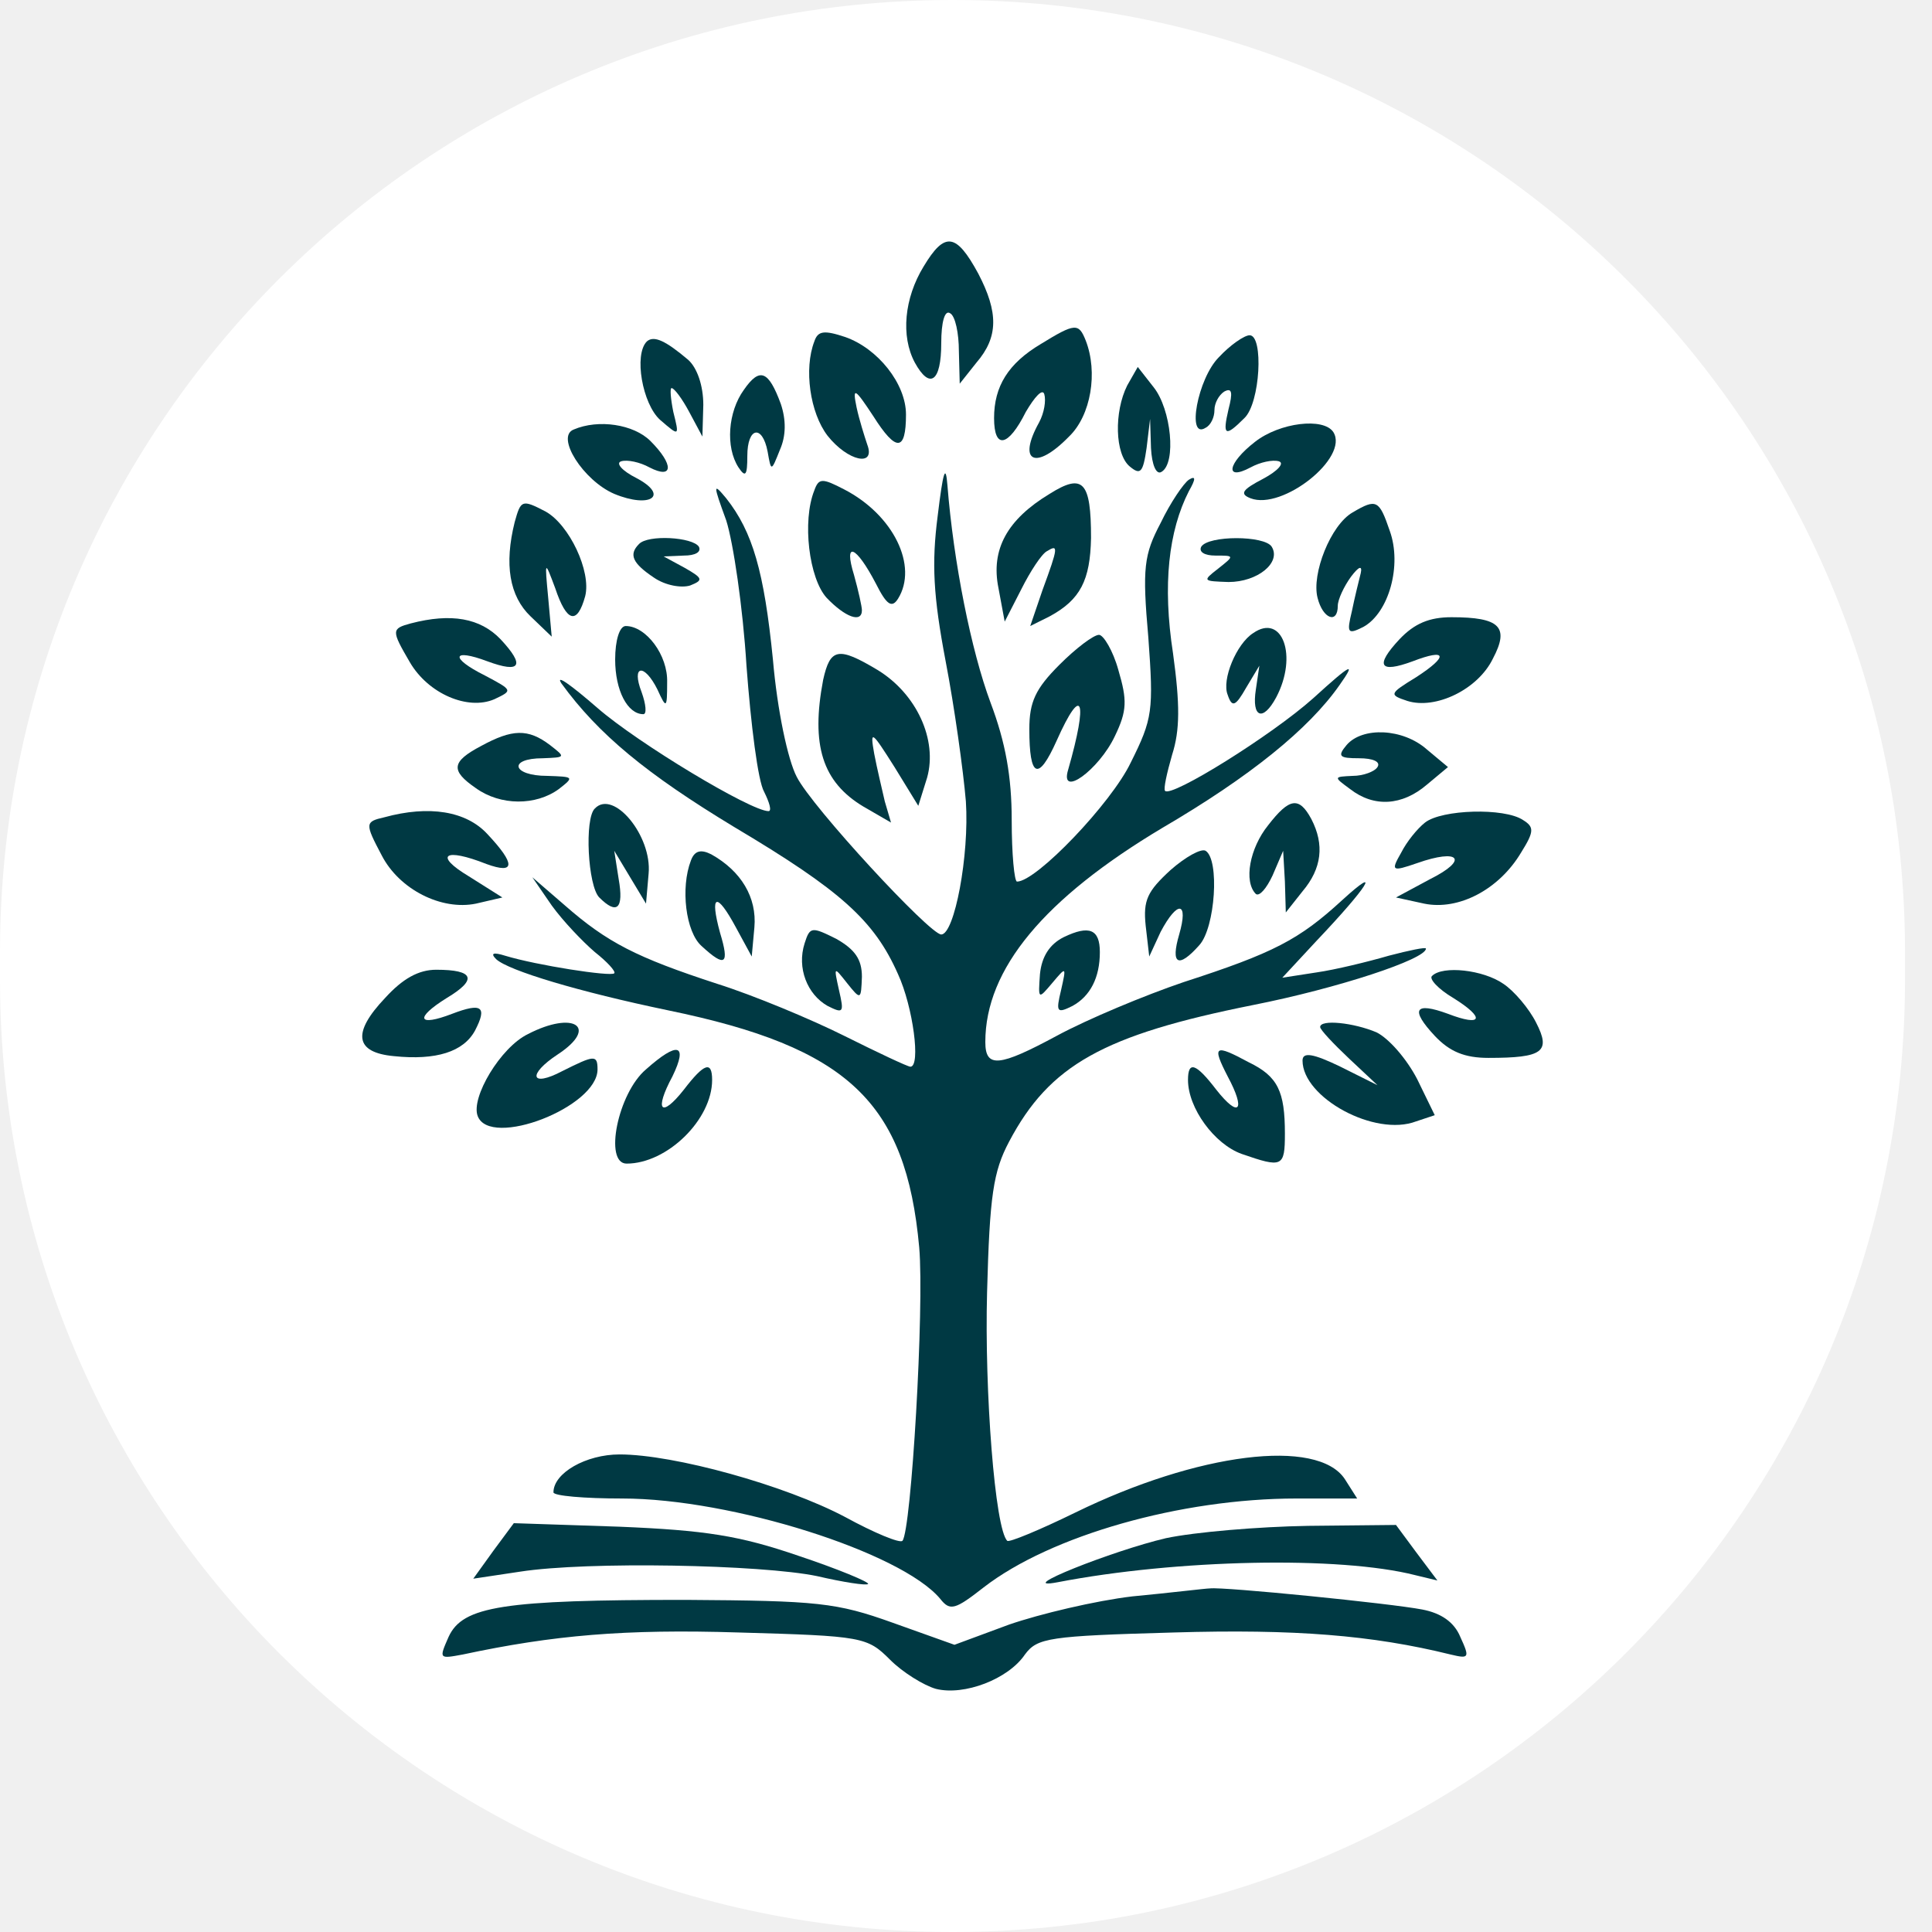
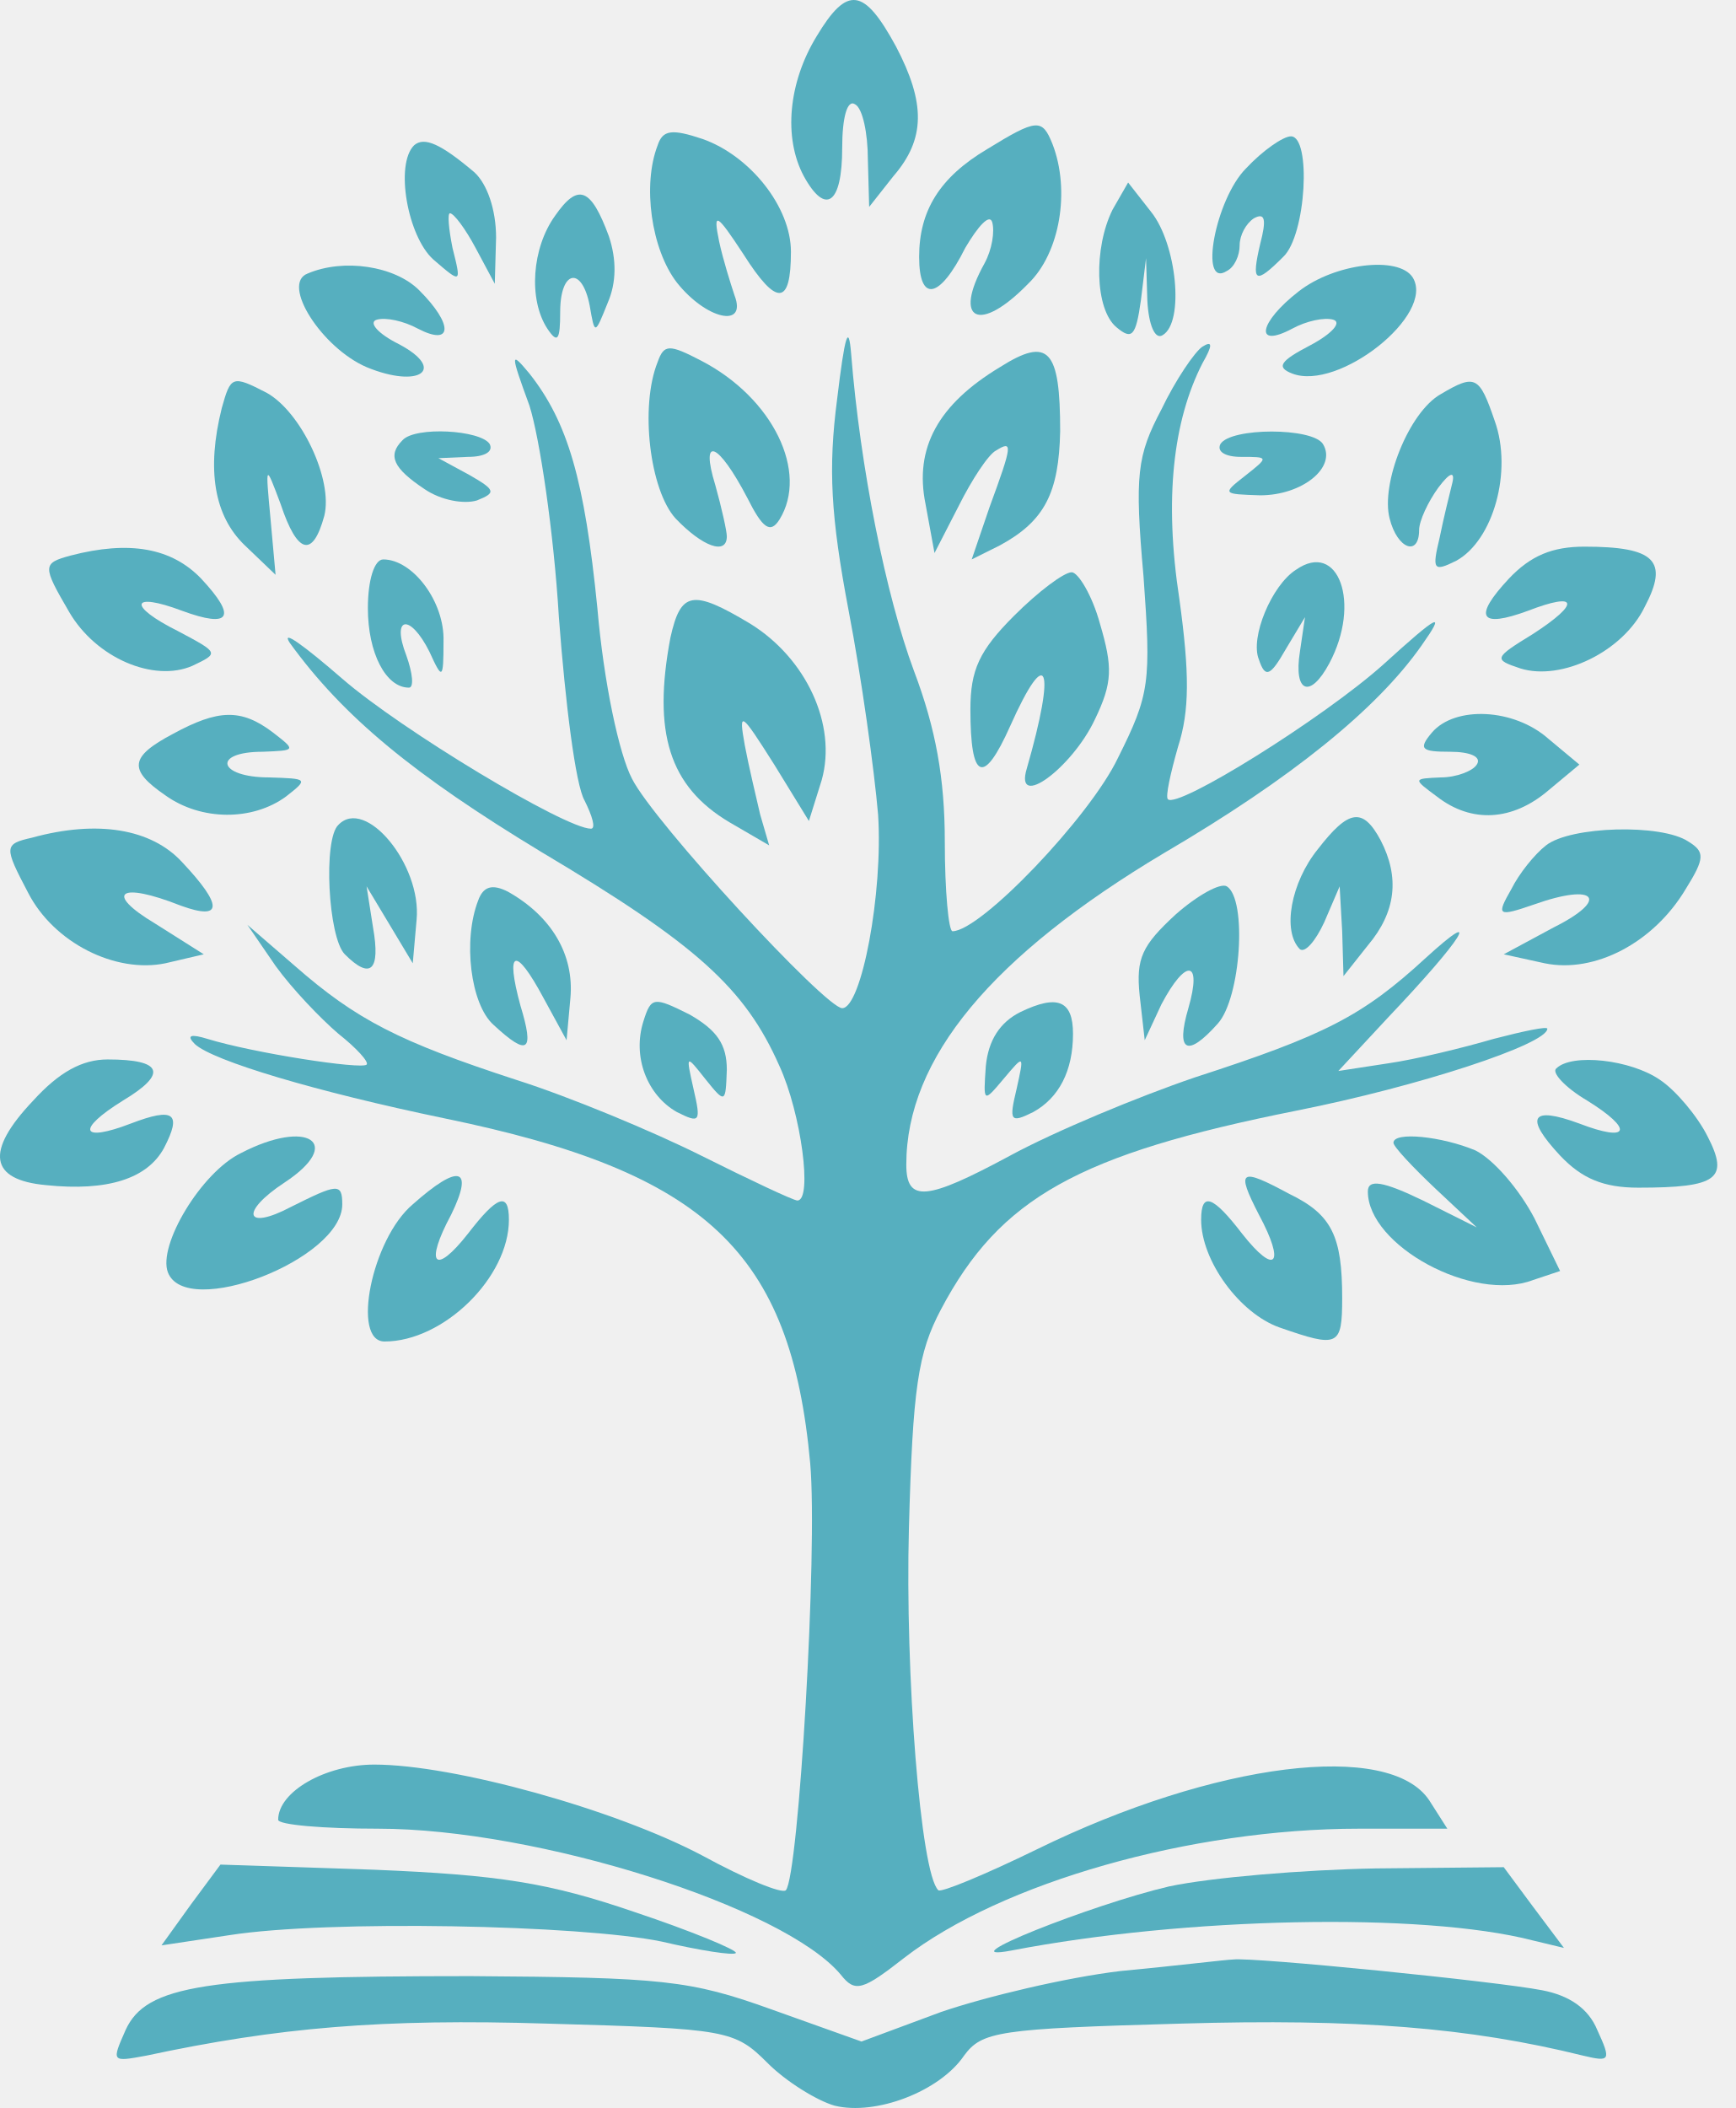
- <svg xmlns="http://www.w3.org/2000/svg" width="32" height="32" viewBox="0 0 32 32" fill="none">
-   <rect width="31.553" height="32" rx="15.777" fill="white" />
-   <path d="M15.298 4.414C14.977 4.939 14.918 5.567 15.152 6.005C15.4 6.457 15.59 6.326 15.59 5.684C15.59 5.334 15.648 5.129 15.736 5.188C15.823 5.231 15.882 5.523 15.882 5.815L15.896 6.355L16.174 6.005C16.538 5.582 16.538 5.173 16.203 4.531C15.838 3.859 15.648 3.83 15.298 4.414Z" fill="#003943" />
-   <path d="M13.488 5.655C13.313 6.107 13.415 6.837 13.707 7.217C14.042 7.64 14.509 7.742 14.364 7.362C14.32 7.231 14.232 6.954 14.188 6.749C14.115 6.399 14.159 6.428 14.466 6.895C14.845 7.494 15.006 7.479 15.006 6.866C15.006 6.355 14.539 5.771 13.999 5.582C13.648 5.465 13.546 5.48 13.488 5.655Z" fill="#003943" />
-   <path d="M17.239 5.698C16.699 6.02 16.465 6.399 16.465 6.925C16.465 7.45 16.699 7.406 16.991 6.822C17.137 6.574 17.268 6.428 17.297 6.53C17.327 6.633 17.297 6.837 17.21 6.998C16.845 7.654 17.151 7.8 17.706 7.231C18.071 6.881 18.188 6.166 17.983 5.64C17.867 5.348 17.808 5.348 17.239 5.698Z" fill="#003943" />
-   <path d="M10.714 5.655C10.495 5.874 10.641 6.691 10.933 6.954C11.254 7.231 11.254 7.231 11.152 6.822C11.108 6.603 11.094 6.428 11.123 6.428C11.167 6.428 11.298 6.603 11.415 6.822L11.634 7.231L11.649 6.706C11.649 6.385 11.546 6.093 11.4 5.961C11.021 5.64 10.831 5.553 10.714 5.655Z" fill="#003943" />
-   <path d="M20.188 5.917C19.837 6.268 19.648 7.29 19.969 7.085C20.056 7.041 20.115 6.91 20.115 6.793C20.115 6.676 20.188 6.545 20.275 6.487C20.407 6.414 20.421 6.501 20.348 6.779C20.246 7.217 20.29 7.246 20.611 6.925C20.874 6.676 20.932 5.553 20.698 5.553C20.611 5.553 20.377 5.713 20.188 5.917Z" fill="#003943" />
-   <path d="M12.32 6.458C12.057 6.822 12.014 7.406 12.232 7.742C12.349 7.917 12.378 7.873 12.378 7.552C12.378 7.071 12.627 7.027 12.714 7.479C12.773 7.815 12.773 7.815 12.918 7.45C13.021 7.217 13.021 6.954 12.933 6.691C12.729 6.136 12.583 6.078 12.32 6.458Z" fill="#003943" />
-   <path d="M18.67 6.385C18.451 6.822 18.465 7.523 18.713 7.727C18.889 7.873 18.932 7.83 18.991 7.421L19.049 6.939L19.064 7.421C19.078 7.698 19.151 7.873 19.239 7.815C19.487 7.669 19.399 6.779 19.108 6.414L18.845 6.078L18.67 6.385Z" fill="#003943" />
-   <path d="M9.503 7.114C9.196 7.231 9.663 7.961 10.174 8.18C10.773 8.428 11.094 8.209 10.539 7.917C10.306 7.8 10.189 7.669 10.291 7.64C10.393 7.611 10.598 7.654 10.758 7.742C11.152 7.946 11.167 7.698 10.773 7.304C10.495 7.027 9.912 6.939 9.503 7.114Z" fill="#003943" />
-   <path d="M20.786 7.319C20.334 7.669 20.275 7.976 20.713 7.742C20.874 7.654 21.078 7.611 21.18 7.64C21.282 7.669 21.166 7.8 20.918 7.932C20.582 8.107 20.523 8.18 20.713 8.253C21.239 8.457 22.348 7.581 22.085 7.158C21.925 6.91 21.195 6.998 20.786 7.319Z" fill="#003943" />
-   <path d="M15.531 8.545C15.429 9.333 15.458 9.873 15.663 10.953C15.809 11.712 15.955 12.763 15.998 13.274C16.057 14.165 15.809 15.478 15.59 15.478C15.4 15.478 13.444 13.362 13.196 12.866C13.05 12.588 12.875 11.771 12.802 10.924C12.656 9.464 12.466 8.808 12.028 8.253C11.809 7.99 11.809 8.019 12.028 8.618C12.145 8.983 12.305 10.063 12.364 11.026C12.437 12.004 12.554 12.938 12.656 13.114C12.743 13.289 12.787 13.435 12.729 13.435C12.437 13.435 10.568 12.311 9.897 11.727C9.459 11.347 9.196 11.158 9.298 11.318C9.912 12.165 10.714 12.822 12.159 13.697C13.926 14.748 14.48 15.245 14.874 16.135C15.123 16.675 15.254 17.668 15.079 17.668C15.035 17.668 14.539 17.434 13.984 17.157C13.429 16.88 12.481 16.485 11.882 16.296C10.539 15.858 10.057 15.61 9.357 14.997L8.817 14.53L9.138 14.997C9.328 15.259 9.649 15.595 9.853 15.77C10.057 15.931 10.204 16.091 10.174 16.121C10.116 16.179 8.89 15.989 8.364 15.829C8.175 15.77 8.116 15.785 8.218 15.887C8.423 16.077 9.59 16.427 11.065 16.734C14.042 17.347 15.006 18.252 15.225 20.66C15.312 21.653 15.093 25.36 14.947 25.521C14.904 25.565 14.48 25.39 13.999 25.127C13.006 24.601 11.167 24.09 10.262 24.09C9.707 24.09 9.167 24.397 9.167 24.718C9.167 24.776 9.678 24.82 10.306 24.82C12.116 24.82 14.933 25.711 15.575 26.484C15.736 26.689 15.823 26.659 16.29 26.294C17.4 25.433 19.56 24.82 21.472 24.82H22.479L22.275 24.499C21.823 23.813 19.837 24.061 17.808 25.054C17.21 25.346 16.714 25.55 16.684 25.521C16.48 25.331 16.305 23.039 16.349 21.405C16.392 19.799 16.451 19.405 16.714 18.909C17.385 17.639 18.276 17.142 20.757 16.646C22.158 16.369 23.618 15.887 23.618 15.712C23.618 15.683 23.341 15.741 23.005 15.829C22.654 15.931 22.114 16.062 21.808 16.106L21.239 16.194L21.808 15.581C22.654 14.69 22.903 14.296 22.231 14.909C21.516 15.566 21.093 15.785 19.604 16.267C18.962 16.485 18.013 16.88 17.502 17.157C16.553 17.668 16.32 17.697 16.32 17.259C16.32 16.048 17.297 14.88 19.253 13.712C20.699 12.866 21.677 12.077 22.187 11.347C22.465 10.953 22.392 10.982 21.75 11.566C21.064 12.179 19.399 13.216 19.297 13.099C19.268 13.07 19.326 12.807 19.414 12.501C19.545 12.092 19.545 11.668 19.429 10.822C19.253 9.683 19.356 8.793 19.691 8.136C19.808 7.932 19.808 7.873 19.691 7.946C19.604 8.005 19.385 8.326 19.224 8.662C18.947 9.187 18.918 9.406 19.02 10.559C19.108 11.771 19.093 11.902 18.728 12.632C18.407 13.303 17.166 14.602 16.845 14.602C16.801 14.602 16.757 14.15 16.757 13.581C16.757 12.866 16.655 12.296 16.407 11.639C16.086 10.778 15.794 9.318 15.692 8.034C15.663 7.669 15.619 7.815 15.531 8.545Z" fill="#003943" />
-   <path d="M13.488 8.122C13.283 8.632 13.4 9.581 13.692 9.902C13.999 10.223 14.276 10.326 14.276 10.107C14.276 10.048 14.218 9.786 14.145 9.523C13.969 8.954 14.174 9.027 14.509 9.669C14.685 10.019 14.772 10.078 14.874 9.917C15.21 9.377 14.801 8.53 13.984 8.107C13.619 7.917 13.561 7.917 13.488 8.122Z" fill="#003943" />
-   <path d="M17.385 8.18C16.684 8.603 16.407 9.1 16.538 9.742L16.641 10.296L16.918 9.756C17.064 9.464 17.254 9.173 17.341 9.129C17.531 9.012 17.531 9.056 17.268 9.771L17.064 10.369L17.385 10.209C17.896 9.932 18.057 9.61 18.071 8.91C18.071 7.976 17.94 7.83 17.385 8.18Z" fill="#003943" />
-   <path d="M8.525 8.647C8.35 9.348 8.437 9.873 8.788 10.209L9.138 10.545L9.08 9.902C9.021 9.275 9.021 9.275 9.196 9.742C9.386 10.311 9.561 10.355 9.693 9.873C9.795 9.464 9.43 8.691 9.036 8.472C8.642 8.267 8.627 8.282 8.525 8.647Z" fill="#003943" />
-   <path d="M22.406 8.486C22.041 8.691 21.72 9.508 21.823 9.902C21.91 10.253 22.158 10.34 22.158 10.034C22.158 9.931 22.26 9.713 22.377 9.552C22.509 9.377 22.567 9.362 22.538 9.494C22.509 9.61 22.436 9.902 22.392 10.121C22.304 10.486 22.319 10.515 22.581 10.384C23.005 10.15 23.224 9.362 23.019 8.793C22.844 8.282 22.8 8.253 22.406 8.486Z" fill="#003943" />
-   <path d="M10.583 9.012C10.408 9.187 10.481 9.333 10.831 9.567C11.021 9.698 11.284 9.742 11.43 9.698C11.649 9.61 11.649 9.581 11.342 9.406L10.992 9.216L11.327 9.202C11.517 9.202 11.619 9.143 11.576 9.056C11.473 8.895 10.729 8.851 10.583 9.012Z" fill="#003943" />
-   <path d="M19.896 9.056C19.852 9.143 19.954 9.202 20.129 9.202C20.45 9.202 20.45 9.202 20.173 9.421C19.91 9.625 19.925 9.625 20.348 9.64C20.83 9.64 21.224 9.318 21.064 9.056C20.947 8.866 20.012 8.866 19.896 9.056Z" fill="#003943" />
-   <path d="M6.802 10.326C6.481 10.413 6.481 10.442 6.788 10.968C7.094 11.493 7.751 11.771 8.189 11.581C8.496 11.435 8.496 11.435 8.029 11.187C7.445 10.895 7.489 10.734 8.072 10.953C8.627 11.158 8.7 11.026 8.291 10.588C7.956 10.238 7.474 10.15 6.802 10.326Z" fill="#003943" />
-   <path d="M23.18 10.588C22.771 11.026 22.844 11.158 23.399 10.953C23.968 10.734 23.997 10.866 23.457 11.216C23.005 11.493 23.005 11.508 23.311 11.61C23.779 11.756 24.479 11.42 24.727 10.909C25.005 10.384 24.844 10.223 24.041 10.223C23.676 10.223 23.428 10.326 23.18 10.588Z" fill="#003943" />
-   <path d="M10.189 10.924C10.189 11.435 10.393 11.829 10.656 11.829C10.714 11.829 10.7 11.668 10.627 11.464C10.452 11.012 10.671 10.982 10.889 11.42C11.036 11.742 11.05 11.742 11.05 11.304C11.065 10.851 10.7 10.369 10.364 10.369C10.262 10.369 10.189 10.603 10.189 10.924Z" fill="#003943" />
-   <path d="M20.757 10.486C20.48 10.661 20.232 11.26 20.334 11.508C20.407 11.727 20.465 11.698 20.64 11.391L20.859 11.026L20.801 11.42C20.728 11.887 20.918 11.96 21.137 11.552C21.501 10.866 21.239 10.15 20.757 10.486Z" fill="#003943" />
-   <path d="M17.546 11.012C17.152 11.406 17.049 11.625 17.049 12.077C17.049 12.88 17.195 12.953 17.502 12.267C17.925 11.318 18.027 11.581 17.692 12.749C17.546 13.23 18.203 12.749 18.465 12.194C18.67 11.771 18.67 11.595 18.524 11.099C18.436 10.778 18.276 10.515 18.203 10.515C18.115 10.515 17.823 10.734 17.546 11.012Z" fill="#003943" />
-   <path d="M13.634 11.26C13.429 12.34 13.619 12.953 14.305 13.362L14.758 13.624L14.655 13.274C14.612 13.084 14.524 12.72 14.48 12.486C14.407 12.077 14.437 12.106 14.816 12.705L15.21 13.347L15.356 12.88C15.531 12.252 15.181 11.493 14.539 11.099C13.882 10.705 13.751 10.734 13.634 11.26Z" fill="#003943" />
-   <path d="M7.97 12.355C7.474 12.617 7.459 12.763 7.883 13.055C8.291 13.347 8.875 13.347 9.255 13.07C9.517 12.866 9.503 12.866 9.065 12.851C8.481 12.851 8.408 12.559 8.992 12.559C9.371 12.544 9.371 12.544 9.109 12.34C8.744 12.063 8.481 12.077 7.97 12.355Z" fill="#003943" />
-   <path d="M22.304 12.34C22.144 12.53 22.188 12.559 22.509 12.559C22.742 12.559 22.873 12.617 22.815 12.705C22.771 12.778 22.582 12.851 22.406 12.851C22.085 12.866 22.085 12.866 22.363 13.07C22.757 13.376 23.224 13.347 23.633 12.997L23.983 12.705L23.633 12.413C23.238 12.063 22.567 12.034 22.304 12.34Z" fill="#003943" />
-   <path d="M9.853 13.391C9.678 13.552 9.736 14.675 9.926 14.865C10.218 15.157 10.335 15.055 10.247 14.559L10.174 14.092L10.437 14.53L10.7 14.967L10.743 14.471C10.802 13.843 10.16 13.07 9.853 13.391Z" fill="#003943" />
-   <path d="M21.005 13.668C20.698 14.048 20.596 14.602 20.801 14.807C20.859 14.851 20.976 14.719 21.078 14.5L21.253 14.092L21.282 14.602L21.297 15.113L21.574 14.763C21.895 14.383 21.939 13.989 21.72 13.566C21.516 13.187 21.355 13.216 21.005 13.668Z" fill="#003943" />
-   <path d="M6.365 13.537C6.043 13.61 6.043 13.639 6.321 14.165C6.613 14.734 7.313 15.084 7.883 14.967L8.321 14.865L7.766 14.515C7.182 14.165 7.357 14.033 8.058 14.311C8.539 14.486 8.539 14.311 8.072 13.814C7.722 13.435 7.109 13.333 6.365 13.537Z" fill="#003943" />
-   <path d="M23.603 13.624C23.472 13.727 23.297 13.946 23.209 14.121C23.034 14.427 23.049 14.442 23.472 14.296C24.173 14.048 24.333 14.238 23.691 14.559L23.122 14.865L23.589 14.967C24.158 15.084 24.829 14.734 25.194 14.121C25.413 13.771 25.413 13.697 25.224 13.581C24.917 13.376 23.881 13.406 23.603 13.624Z" fill="#003943" />
-   <path d="M11.444 14.252C11.269 14.705 11.357 15.434 11.619 15.668C12.014 16.033 12.086 15.975 11.926 15.449C11.751 14.807 11.867 14.763 12.189 15.361L12.451 15.843L12.495 15.361C12.539 14.865 12.276 14.427 11.78 14.15C11.605 14.062 11.503 14.092 11.444 14.252Z" fill="#003943" />
-   <path d="M19.385 14.413C19.005 14.763 18.932 14.909 18.976 15.332L19.035 15.843L19.224 15.434C19.502 14.909 19.691 14.924 19.531 15.478C19.385 15.975 19.516 16.048 19.866 15.653C20.129 15.361 20.202 14.238 19.969 14.092C19.896 14.048 19.633 14.194 19.385 14.413Z" fill="#003943" />
-   <path d="M13.327 15.624C13.196 16.033 13.371 16.471 13.707 16.661C13.969 16.792 13.984 16.777 13.896 16.398C13.809 16.004 13.809 16.004 14.028 16.281C14.261 16.573 14.261 16.558 14.276 16.179C14.276 15.887 14.159 15.726 13.853 15.551C13.444 15.347 13.415 15.347 13.327 15.624Z" fill="#003943" />
-   <path d="M17.619 15.522C17.385 15.639 17.254 15.843 17.225 16.135C17.195 16.558 17.195 16.558 17.429 16.281C17.663 16.004 17.663 16.004 17.575 16.398C17.487 16.763 17.502 16.792 17.765 16.661C18.057 16.5 18.217 16.194 18.217 15.77C18.217 15.391 18.042 15.318 17.619 15.522Z" fill="#003943" />
-   <path d="M6.379 16.529C5.824 17.113 5.883 17.434 6.525 17.493C7.226 17.566 7.678 17.42 7.868 17.069C8.072 16.675 7.985 16.602 7.488 16.792C6.919 17.011 6.861 16.865 7.401 16.529C7.912 16.223 7.853 16.062 7.226 16.062C6.934 16.062 6.671 16.208 6.379 16.529Z" fill="#003943" />
-   <path d="M23.72 16.164C23.662 16.208 23.822 16.383 24.07 16.529C24.61 16.865 24.552 17.011 23.983 16.792C23.428 16.588 23.355 16.719 23.764 17.157C24.012 17.42 24.26 17.522 24.654 17.522C25.559 17.522 25.691 17.42 25.443 16.938C25.326 16.704 25.078 16.413 24.902 16.296C24.567 16.062 23.895 15.989 23.72 16.164Z" fill="#003943" />
-   <path d="M8.744 17.128C8.291 17.347 7.795 18.179 7.912 18.485C8.116 19.025 9.897 18.339 9.897 17.712C9.897 17.463 9.839 17.478 9.313 17.741C8.788 18.018 8.729 17.799 9.24 17.463C9.926 17.011 9.503 16.734 8.744 17.128Z" fill="#003943" />
-   <path d="M21.866 17.011C21.866 17.055 22.085 17.288 22.348 17.536L22.815 17.974L22.202 17.668C21.75 17.449 21.574 17.42 21.574 17.566C21.574 18.179 22.771 18.836 23.457 18.573L23.764 18.471L23.472 17.872C23.297 17.536 23.005 17.201 22.8 17.099C22.421 16.938 21.866 16.88 21.866 17.011Z" fill="#003943" />
-   <path d="M10.7 17.712C10.233 18.106 9.999 19.273 10.379 19.273C11.05 19.273 11.795 18.544 11.795 17.887C11.795 17.566 11.663 17.609 11.328 18.047C10.948 18.529 10.831 18.398 11.138 17.828C11.4 17.288 11.225 17.244 10.7 17.712Z" fill="#003943" />
-   <path d="M20.334 17.828C20.64 18.398 20.523 18.529 20.144 18.047C19.808 17.609 19.677 17.566 19.677 17.887C19.677 18.354 20.115 18.952 20.567 19.113C21.239 19.346 21.282 19.332 21.282 18.777C21.282 18.076 21.166 17.828 20.684 17.595C20.115 17.288 20.071 17.317 20.334 17.828Z" fill="#003943" />
-   <path d="M8.175 25.681L7.839 26.148L8.612 26.032C9.736 25.857 12.612 25.915 13.531 26.105C13.969 26.207 14.349 26.265 14.378 26.236C14.407 26.207 13.882 25.988 13.225 25.769C12.247 25.433 11.678 25.346 10.262 25.287L8.51 25.229L8.175 25.681Z" fill="#003943" />
-   <path d="M19.312 25.477C18.436 25.681 16.743 26.353 17.517 26.207C19.487 25.827 22.188 25.769 23.443 26.09L23.808 26.178L23.457 25.711L23.122 25.258L21.662 25.273C20.845 25.287 19.794 25.375 19.312 25.477Z" fill="#003943" />
-   <path d="M18.757 26.441C18.144 26.513 17.224 26.732 16.714 26.908L15.809 27.243L14.787 26.878C13.853 26.543 13.546 26.513 11.357 26.499C8.335 26.499 7.664 26.601 7.43 27.112C7.27 27.477 7.27 27.477 7.664 27.404C9.167 27.083 10.349 26.98 12.232 27.039C14.291 27.097 14.364 27.112 14.743 27.491C14.947 27.696 15.298 27.915 15.502 27.973C15.969 28.09 16.699 27.813 16.976 27.404C17.181 27.127 17.37 27.097 19.443 27.039C21.443 26.98 22.727 27.083 24.027 27.404C24.333 27.477 24.348 27.462 24.187 27.112C24.085 26.864 23.866 26.718 23.559 26.659C23.034 26.557 20.261 26.28 20.042 26.309C19.969 26.309 19.385 26.382 18.757 26.441Z" fill="#003943" />
+ <svg xmlns="http://www.w3.org/2000/svg" width="28" height="34" viewBox="0 0 28 34" fill="none">
+   <path d="M13.172 0.586C12.717 1.331 12.634 2.22 12.965 2.84C13.316 3.481 13.585 3.295 13.585 2.385C13.585 1.889 13.668 1.6 13.792 1.682C13.916 1.744 13.999 2.158 13.999 2.572L14.02 3.337L14.412 2.84C14.93 2.241 14.93 1.662 14.454 0.752C13.937 -0.199 13.668 -0.241 13.172 0.586Z" fill="#56AFBF" />
+   <path d="M10.608 2.344C10.36 2.985 10.504 4.019 10.918 4.557C11.393 5.156 12.055 5.301 11.848 4.764C11.786 4.577 11.662 4.185 11.6 3.895C11.497 3.399 11.559 3.44 11.993 4.102C12.531 4.95 12.758 4.929 12.758 4.06C12.758 3.337 12.097 2.51 11.331 2.241C10.835 2.075 10.69 2.096 10.608 2.344Z" fill="#56AFBF" />
+   <path d="M15.922 2.406C15.157 2.861 14.826 3.399 14.826 4.143C14.826 4.888 15.157 4.826 15.57 3.998C15.777 3.647 15.963 3.44 16.005 3.585C16.046 3.73 16.005 4.019 15.881 4.247C15.364 5.177 15.798 5.384 16.584 4.577C17.101 4.081 17.266 3.068 16.977 2.323C16.811 1.91 16.729 1.91 15.922 2.406Z" fill="#56AFBF" />
+   <path d="M6.679 2.344C6.368 2.654 6.575 3.812 6.989 4.185C7.444 4.577 7.444 4.577 7.299 3.998C7.237 3.688 7.216 3.44 7.258 3.44C7.32 3.44 7.506 3.688 7.671 3.998L7.981 4.577L8.002 3.833C8.002 3.378 7.857 2.965 7.651 2.778C7.113 2.323 6.844 2.199 6.679 2.344Z" fill="#56AFBF" />
+   <path d="M20.099 2.716C19.603 3.213 19.334 4.66 19.789 4.371C19.913 4.309 19.996 4.122 19.996 3.957C19.996 3.792 20.099 3.606 20.223 3.523C20.409 3.419 20.43 3.543 20.327 3.936C20.182 4.557 20.244 4.598 20.699 4.143C21.071 3.792 21.154 2.199 20.823 2.199C20.699 2.199 20.368 2.427 20.099 2.716Z" fill="#56AFBF" />
+   <path d="M8.953 3.481C8.581 3.998 8.519 4.826 8.829 5.301C8.995 5.549 9.036 5.487 9.036 5.032C9.036 4.35 9.388 4.288 9.512 4.929C9.594 5.405 9.594 5.405 9.801 4.888C9.946 4.557 9.946 4.185 9.822 3.812C9.532 3.027 9.326 2.944 8.953 3.481Z" fill="#56AFBF" />
+   <path d="M17.948 3.378C17.638 3.998 17.659 4.991 18.011 5.28C18.259 5.487 18.321 5.425 18.403 4.846L18.486 4.164L18.507 4.846C18.527 5.239 18.631 5.487 18.755 5.405C19.107 5.198 18.982 3.936 18.569 3.419L18.197 2.944L17.948 3.378Z" fill="#56AFBF" />
+   <path d="M4.962 4.412C4.528 4.577 5.19 5.611 5.914 5.922C6.761 6.273 7.216 5.963 6.431 5.549C6.1 5.384 5.934 5.198 6.079 5.156C6.224 5.115 6.513 5.177 6.741 5.301C7.299 5.591 7.32 5.239 6.761 4.681C6.368 4.288 5.541 4.164 4.962 4.412Z" fill="#56AFBF" />
+   <path d="M20.947 4.701C20.306 5.198 20.223 5.632 20.844 5.301C21.071 5.177 21.361 5.115 21.505 5.156C21.65 5.198 21.485 5.384 21.133 5.57C20.657 5.818 20.575 5.922 20.844 6.025C21.588 6.314 23.16 5.074 22.787 4.474C22.56 4.122 21.526 4.247 20.947 4.701Z" fill="#56AFBF" />
+   <path d="M13.503 6.439C13.358 7.555 13.399 8.32 13.689 9.851C13.896 10.926 14.102 12.415 14.164 13.138C14.247 14.4 13.896 16.261 13.585 16.261C13.317 16.261 10.546 13.262 10.194 12.559C9.987 12.166 9.739 11.008 9.636 9.809C9.429 7.741 9.16 6.811 8.54 6.025C8.23 5.653 8.23 5.694 8.54 6.542C8.705 7.059 8.933 8.589 9.015 9.954C9.119 11.339 9.284 12.663 9.429 12.911C9.553 13.159 9.615 13.366 9.532 13.366C9.119 13.366 6.472 11.774 5.521 10.947C4.9 10.409 4.528 10.14 4.673 10.367C5.541 11.567 6.679 12.497 8.726 13.738C11.228 15.227 12.014 15.93 12.572 17.192C12.924 17.957 13.11 19.363 12.862 19.363C12.8 19.363 12.097 19.032 11.311 18.639C10.525 18.246 9.181 17.688 8.333 17.419C6.431 16.799 5.748 16.447 4.756 15.579L3.991 14.917L4.445 15.579C4.714 15.951 5.169 16.426 5.459 16.674C5.748 16.902 5.955 17.129 5.914 17.171C5.831 17.253 4.094 16.985 3.349 16.757C3.081 16.674 2.998 16.695 3.143 16.84C3.432 17.109 5.086 17.605 7.175 18.039C11.393 18.908 12.758 20.19 13.069 23.602C13.193 25.008 12.882 30.26 12.676 30.488C12.614 30.55 12.014 30.302 11.332 29.93C9.925 29.185 7.32 28.461 6.038 28.461C5.252 28.461 4.487 28.896 4.487 29.351C4.487 29.433 5.211 29.495 6.1 29.495C8.664 29.495 12.655 30.757 13.565 31.853C13.792 32.142 13.916 32.101 14.578 31.584C16.15 30.364 19.21 29.495 21.919 29.495H23.346L23.056 29.04C22.415 28.069 19.603 28.42 16.729 29.826C15.881 30.24 15.178 30.529 15.136 30.488C14.847 30.219 14.599 26.973 14.661 24.657C14.723 22.382 14.806 21.823 15.178 21.12C16.129 19.321 17.39 18.618 20.906 17.915C22.891 17.522 24.959 16.84 24.959 16.592C24.959 16.55 24.566 16.633 24.09 16.757C23.594 16.902 22.829 17.088 22.395 17.15L21.588 17.274L22.395 16.406C23.594 15.144 23.945 14.586 22.994 15.454C21.981 16.385 21.381 16.695 19.272 17.378C18.362 17.688 17.018 18.246 16.294 18.639C14.95 19.363 14.619 19.404 14.619 18.784C14.619 17.067 16.005 15.413 18.776 13.759C20.823 12.559 22.208 11.443 22.932 10.409C23.325 9.851 23.222 9.892 22.312 10.719C21.34 11.588 18.983 13.056 18.838 12.89C18.797 12.849 18.879 12.477 19.003 12.042C19.189 11.463 19.189 10.864 19.024 9.664C18.776 8.051 18.921 6.79 19.396 5.859C19.562 5.57 19.562 5.487 19.396 5.591C19.272 5.673 18.962 6.128 18.734 6.604C18.341 7.348 18.3 7.659 18.445 9.292C18.569 11.008 18.548 11.195 18.031 12.229C17.576 13.18 15.819 15.02 15.364 15.02C15.302 15.02 15.24 14.379 15.24 13.573C15.24 12.559 15.095 11.753 14.743 10.822C14.289 9.602 13.875 7.534 13.73 5.715C13.689 5.198 13.627 5.405 13.503 6.439Z" fill="#56AFBF" />
+   <path d="M10.608 5.839C10.318 6.563 10.483 7.907 10.897 8.362C11.331 8.817 11.724 8.961 11.724 8.651C11.724 8.568 11.642 8.196 11.538 7.824C11.29 7.018 11.579 7.121 12.055 8.031C12.303 8.527 12.427 8.61 12.572 8.382C13.048 7.617 12.469 6.418 11.311 5.818C10.794 5.549 10.711 5.549 10.608 5.839Z" fill="#56AFBF" />
+   <path d="M16.129 5.922C15.136 6.521 14.743 7.224 14.93 8.134L15.074 8.92L15.467 8.155C15.674 7.741 15.943 7.328 16.067 7.266C16.336 7.1 16.336 7.162 15.963 8.176L15.674 9.023L16.129 8.796C16.853 8.403 17.08 7.948 17.101 6.956C17.101 5.632 16.915 5.425 16.129 5.922Z" fill="#56AFBF" />
+   <path d="M3.577 6.583C3.329 7.576 3.453 8.32 3.949 8.796L4.445 9.271L4.363 8.362C4.28 7.472 4.28 7.472 4.528 8.134C4.797 8.941 5.045 9.003 5.231 8.32C5.376 7.741 4.859 6.645 4.301 6.335C3.742 6.046 3.722 6.066 3.577 6.583Z" fill="#56AFBF" />
+   <path d="M23.242 6.356C22.725 6.645 22.27 7.803 22.415 8.362C22.539 8.858 22.891 8.982 22.891 8.548C22.891 8.403 23.035 8.093 23.201 7.865C23.387 7.617 23.47 7.596 23.428 7.783C23.387 7.948 23.284 8.362 23.222 8.672C23.098 9.189 23.118 9.23 23.491 9.044C24.09 8.713 24.4 7.596 24.111 6.79C23.863 6.066 23.801 6.025 23.242 6.356Z" fill="#56AFBF" />
+   <path d="M6.493 7.1C6.244 7.348 6.348 7.555 6.844 7.886C7.113 8.072 7.485 8.134 7.692 8.072C8.002 7.948 8.002 7.907 7.568 7.659L7.072 7.39L7.547 7.369C7.816 7.369 7.961 7.286 7.899 7.162C7.754 6.935 6.699 6.873 6.493 7.1Z" fill="#56AFBF" />
+   <path d="M19.686 7.162C19.624 7.286 19.768 7.369 20.017 7.369C20.471 7.369 20.471 7.369 20.078 7.679C19.706 7.969 19.727 7.969 20.327 7.989C21.009 7.989 21.567 7.535 21.34 7.162C21.174 6.893 19.851 6.893 19.686 7.162Z" fill="#56AFBF" />
+   <path d="M1.137 8.961C0.682 9.085 0.682 9.127 1.116 9.871C1.55 10.616 2.481 11.008 3.101 10.74C3.536 10.533 3.536 10.533 2.874 10.181C2.047 9.768 2.109 9.54 2.936 9.851C3.722 10.14 3.825 9.954 3.246 9.334C2.77 8.837 2.088 8.713 1.137 8.961Z" fill="#56AFBF" />
+   <path d="M24.338 9.334C23.759 9.954 23.863 10.14 24.648 9.851C25.455 9.54 25.496 9.726 24.731 10.223C24.09 10.616 24.09 10.636 24.524 10.781C25.186 10.988 26.179 10.512 26.53 9.788C26.923 9.044 26.696 8.817 25.558 8.817C25.041 8.817 24.69 8.961 24.338 9.334Z" fill="#56AFBF" />
+   <path d="M5.934 9.809C5.934 10.533 6.224 11.091 6.596 11.091C6.679 11.091 6.658 10.864 6.555 10.574C6.306 9.933 6.617 9.892 6.927 10.512C7.134 10.967 7.154 10.967 7.154 10.347C7.175 9.706 6.658 9.023 6.182 9.023C6.038 9.023 5.934 9.354 5.934 9.809Z" fill="#56AFBF" />
+   <path d="M20.906 9.189C20.513 9.437 20.161 10.285 20.306 10.636C20.409 10.947 20.492 10.905 20.74 10.471L21.05 9.954L20.968 10.512C20.864 11.174 21.133 11.277 21.443 10.698C21.96 9.726 21.588 8.713 20.906 9.189Z" fill="#56AFBF" />
+   <path d="M16.356 9.933C15.798 10.492 15.653 10.802 15.653 11.443C15.653 12.58 15.86 12.684 16.294 11.712C16.894 10.367 17.039 10.74 16.563 12.394C16.356 13.076 17.287 12.394 17.659 11.608C17.949 11.008 17.949 10.76 17.742 10.057C17.618 9.602 17.39 9.23 17.287 9.23C17.163 9.23 16.749 9.54 16.356 9.933Z" fill="#56AFBF" />
+   <path d="M10.814 10.285C10.525 11.815 10.794 12.684 11.766 13.262L12.407 13.635L12.262 13.138C12.2 12.87 12.076 12.353 12.014 12.022C11.91 11.443 11.952 11.484 12.489 12.332L13.048 13.242L13.255 12.58C13.503 11.691 13.006 10.616 12.097 10.057C11.166 9.499 10.98 9.54 10.814 10.285Z" fill="#56AFBF" />
+   <path d="M2.791 11.836C2.088 12.208 2.067 12.415 2.667 12.828C3.246 13.242 4.073 13.242 4.611 12.849C4.983 12.559 4.962 12.559 4.342 12.539C3.515 12.539 3.412 12.125 4.239 12.125C4.776 12.104 4.776 12.104 4.404 11.815C3.887 11.422 3.515 11.443 2.791 11.836Z" fill="#56AFBF" />
+   <path d="M23.098 11.815C22.87 12.084 22.932 12.125 23.387 12.125C23.718 12.125 23.904 12.208 23.821 12.332C23.759 12.435 23.491 12.539 23.242 12.539C22.788 12.559 22.788 12.559 23.18 12.849C23.739 13.283 24.4 13.242 24.979 12.746L25.476 12.332L24.979 11.918C24.421 11.422 23.47 11.381 23.098 11.815Z" fill="#56AFBF" />
+   <path d="M5.459 13.304C5.21 13.531 5.293 15.123 5.562 15.392C5.975 15.806 6.141 15.661 6.017 14.958L5.913 14.296L6.286 14.917L6.658 15.537L6.72 14.834C6.803 13.945 5.893 12.849 5.459 13.304Z" fill="#56AFBF" />
+   <path d="M21.257 13.697C20.823 14.234 20.678 15.02 20.968 15.31C21.05 15.372 21.216 15.186 21.36 14.876L21.609 14.296L21.65 15.02L21.671 15.744L22.064 15.248C22.518 14.71 22.581 14.152 22.27 13.552C21.981 13.014 21.753 13.056 21.257 13.697Z" fill="#56AFBF" />
+   <path d="M0.516 13.511C0.062 13.614 0.062 13.655 0.454 14.4C0.868 15.206 1.861 15.703 2.667 15.537L3.287 15.392L2.502 14.896C1.674 14.4 1.923 14.214 2.915 14.607C3.598 14.855 3.598 14.607 2.936 13.904C2.44 13.366 1.571 13.221 0.516 13.511Z" fill="#56AFBF" />
+   <path d="M24.938 13.635C24.752 13.78 24.504 14.09 24.38 14.338C24.132 14.772 24.152 14.793 24.752 14.586C25.744 14.234 25.972 14.503 25.062 14.958L24.256 15.392L24.917 15.537C25.724 15.703 26.675 15.206 27.192 14.338C27.502 13.841 27.502 13.738 27.233 13.573C26.799 13.283 25.331 13.325 24.938 13.635Z" fill="#56AFBF" />
+   <path d="M7.713 14.524C7.464 15.165 7.589 16.199 7.961 16.53C8.519 17.047 8.622 16.964 8.395 16.22C8.147 15.31 8.312 15.248 8.767 16.096L9.139 16.778L9.201 16.096C9.264 15.392 8.891 14.772 8.188 14.379C7.94 14.255 7.795 14.296 7.713 14.524Z" fill="#56AFBF" />
+   <path d="M18.962 14.751C18.424 15.248 18.321 15.454 18.383 16.054L18.465 16.778L18.734 16.199C19.127 15.454 19.396 15.475 19.169 16.261C18.962 16.964 19.148 17.067 19.644 16.509C20.016 16.096 20.12 14.503 19.789 14.296C19.686 14.234 19.313 14.441 18.962 14.751Z" fill="#56AFBF" />
+   <path d="M10.38 16.468C10.194 17.047 10.442 17.667 10.918 17.936C11.29 18.122 11.311 18.101 11.187 17.564C11.062 17.005 11.062 17.005 11.373 17.398C11.704 17.812 11.704 17.791 11.724 17.253C11.724 16.84 11.559 16.613 11.125 16.364C10.546 16.075 10.504 16.075 10.38 16.468Z" fill="#56AFBF" />
+   <path d="M16.46 16.323C16.129 16.488 15.943 16.778 15.902 17.192C15.86 17.791 15.86 17.791 16.191 17.398C16.522 17.005 16.522 17.005 16.398 17.564C16.274 18.081 16.294 18.122 16.667 17.936C17.08 17.708 17.308 17.274 17.308 16.674C17.308 16.137 17.059 16.034 16.46 16.323Z" fill="#56AFBF" />
+   <path d="M0.537 17.75C-0.249 18.577 -0.166 19.032 0.744 19.115C1.736 19.218 2.378 19.011 2.646 18.515C2.936 17.957 2.812 17.853 2.109 18.122C1.302 18.432 1.22 18.225 1.985 17.75C2.708 17.316 2.626 17.088 1.736 17.088C1.323 17.088 0.951 17.295 0.537 17.75Z" fill="#56AFBF" />
+   <path d="M25.104 17.233C25.021 17.295 25.248 17.543 25.6 17.75C26.365 18.225 26.282 18.432 25.476 18.122C24.69 17.832 24.587 18.019 25.166 18.639C25.517 19.011 25.869 19.156 26.427 19.156C27.709 19.156 27.895 19.011 27.544 18.329C27.378 17.998 27.027 17.584 26.779 17.419C26.303 17.088 25.352 16.985 25.104 17.233Z" fill="#56AFBF" />
+   <path d="M3.887 18.598C3.246 18.908 2.543 20.087 2.708 20.521C2.998 21.286 5.521 20.314 5.521 19.425C5.521 19.073 5.438 19.094 4.694 19.466C3.949 19.859 3.866 19.549 4.59 19.073C5.562 18.432 4.962 18.039 3.887 18.598Z" fill="#56AFBF" />
+   <path d="M22.477 18.432C22.477 18.494 22.787 18.825 23.16 19.177L23.821 19.797L22.953 19.363C22.312 19.053 22.064 19.011 22.064 19.218C22.064 20.087 23.759 21.017 24.731 20.645L25.165 20.5L24.752 19.652C24.504 19.177 24.09 18.701 23.801 18.556C23.263 18.329 22.477 18.246 22.477 18.432Z" fill="#56AFBF" />
+   <path d="M6.658 19.425C5.996 19.983 5.665 21.637 6.203 21.637C7.154 21.637 8.209 20.604 8.209 19.673C8.209 19.218 8.023 19.28 7.547 19.9C7.01 20.583 6.844 20.397 7.278 19.59C7.651 18.825 7.402 18.763 6.658 19.425Z" fill="#56AFBF" />
+   <path d="M20.306 19.59C20.74 20.397 20.575 20.583 20.037 19.9C19.561 19.28 19.375 19.218 19.375 19.673C19.375 20.335 19.996 21.183 20.637 21.41C21.588 21.741 21.65 21.72 21.65 20.934C21.65 19.942 21.485 19.59 20.802 19.259C19.996 18.825 19.934 18.866 20.306 19.59Z" fill="#56AFBF" />
+   <path d="M3.081 30.715L2.605 31.377L3.701 31.212C5.293 30.963 9.367 31.046 10.67 31.315C11.29 31.46 11.828 31.543 11.869 31.501C11.91 31.46 11.166 31.15 10.235 30.839C8.85 30.364 8.043 30.24 6.038 30.157L3.556 30.074L3.081 30.715Z" fill="#56AFBF" />
+   <path d="M18.858 30.426C17.618 30.715 15.219 31.667 16.315 31.46C19.107 30.922 22.932 30.839 24.711 31.294L25.227 31.418L24.731 30.757L24.256 30.116L22.188 30.136C21.03 30.157 19.541 30.281 18.858 30.426Z" fill="#56AFBF" />
+   <path d="M18.073 31.791C17.204 31.894 15.901 32.204 15.178 32.452L13.896 32.928L12.448 32.411C11.125 31.935 10.69 31.894 7.589 31.873C3.308 31.873 2.357 32.018 2.026 32.742C1.798 33.259 1.798 33.259 2.357 33.156C4.487 32.7 6.162 32.556 8.829 32.639C11.745 32.721 11.848 32.742 12.386 33.279C12.675 33.569 13.172 33.879 13.461 33.962C14.123 34.127 15.157 33.734 15.55 33.156C15.839 32.763 16.108 32.721 19.044 32.639C21.878 32.556 23.697 32.7 25.538 33.156C25.972 33.259 25.993 33.238 25.765 32.742C25.62 32.39 25.31 32.184 24.876 32.101C24.131 31.956 20.203 31.563 19.892 31.605C19.789 31.605 18.962 31.708 18.073 31.791Z" fill="#56AFBF" />
</svg>
